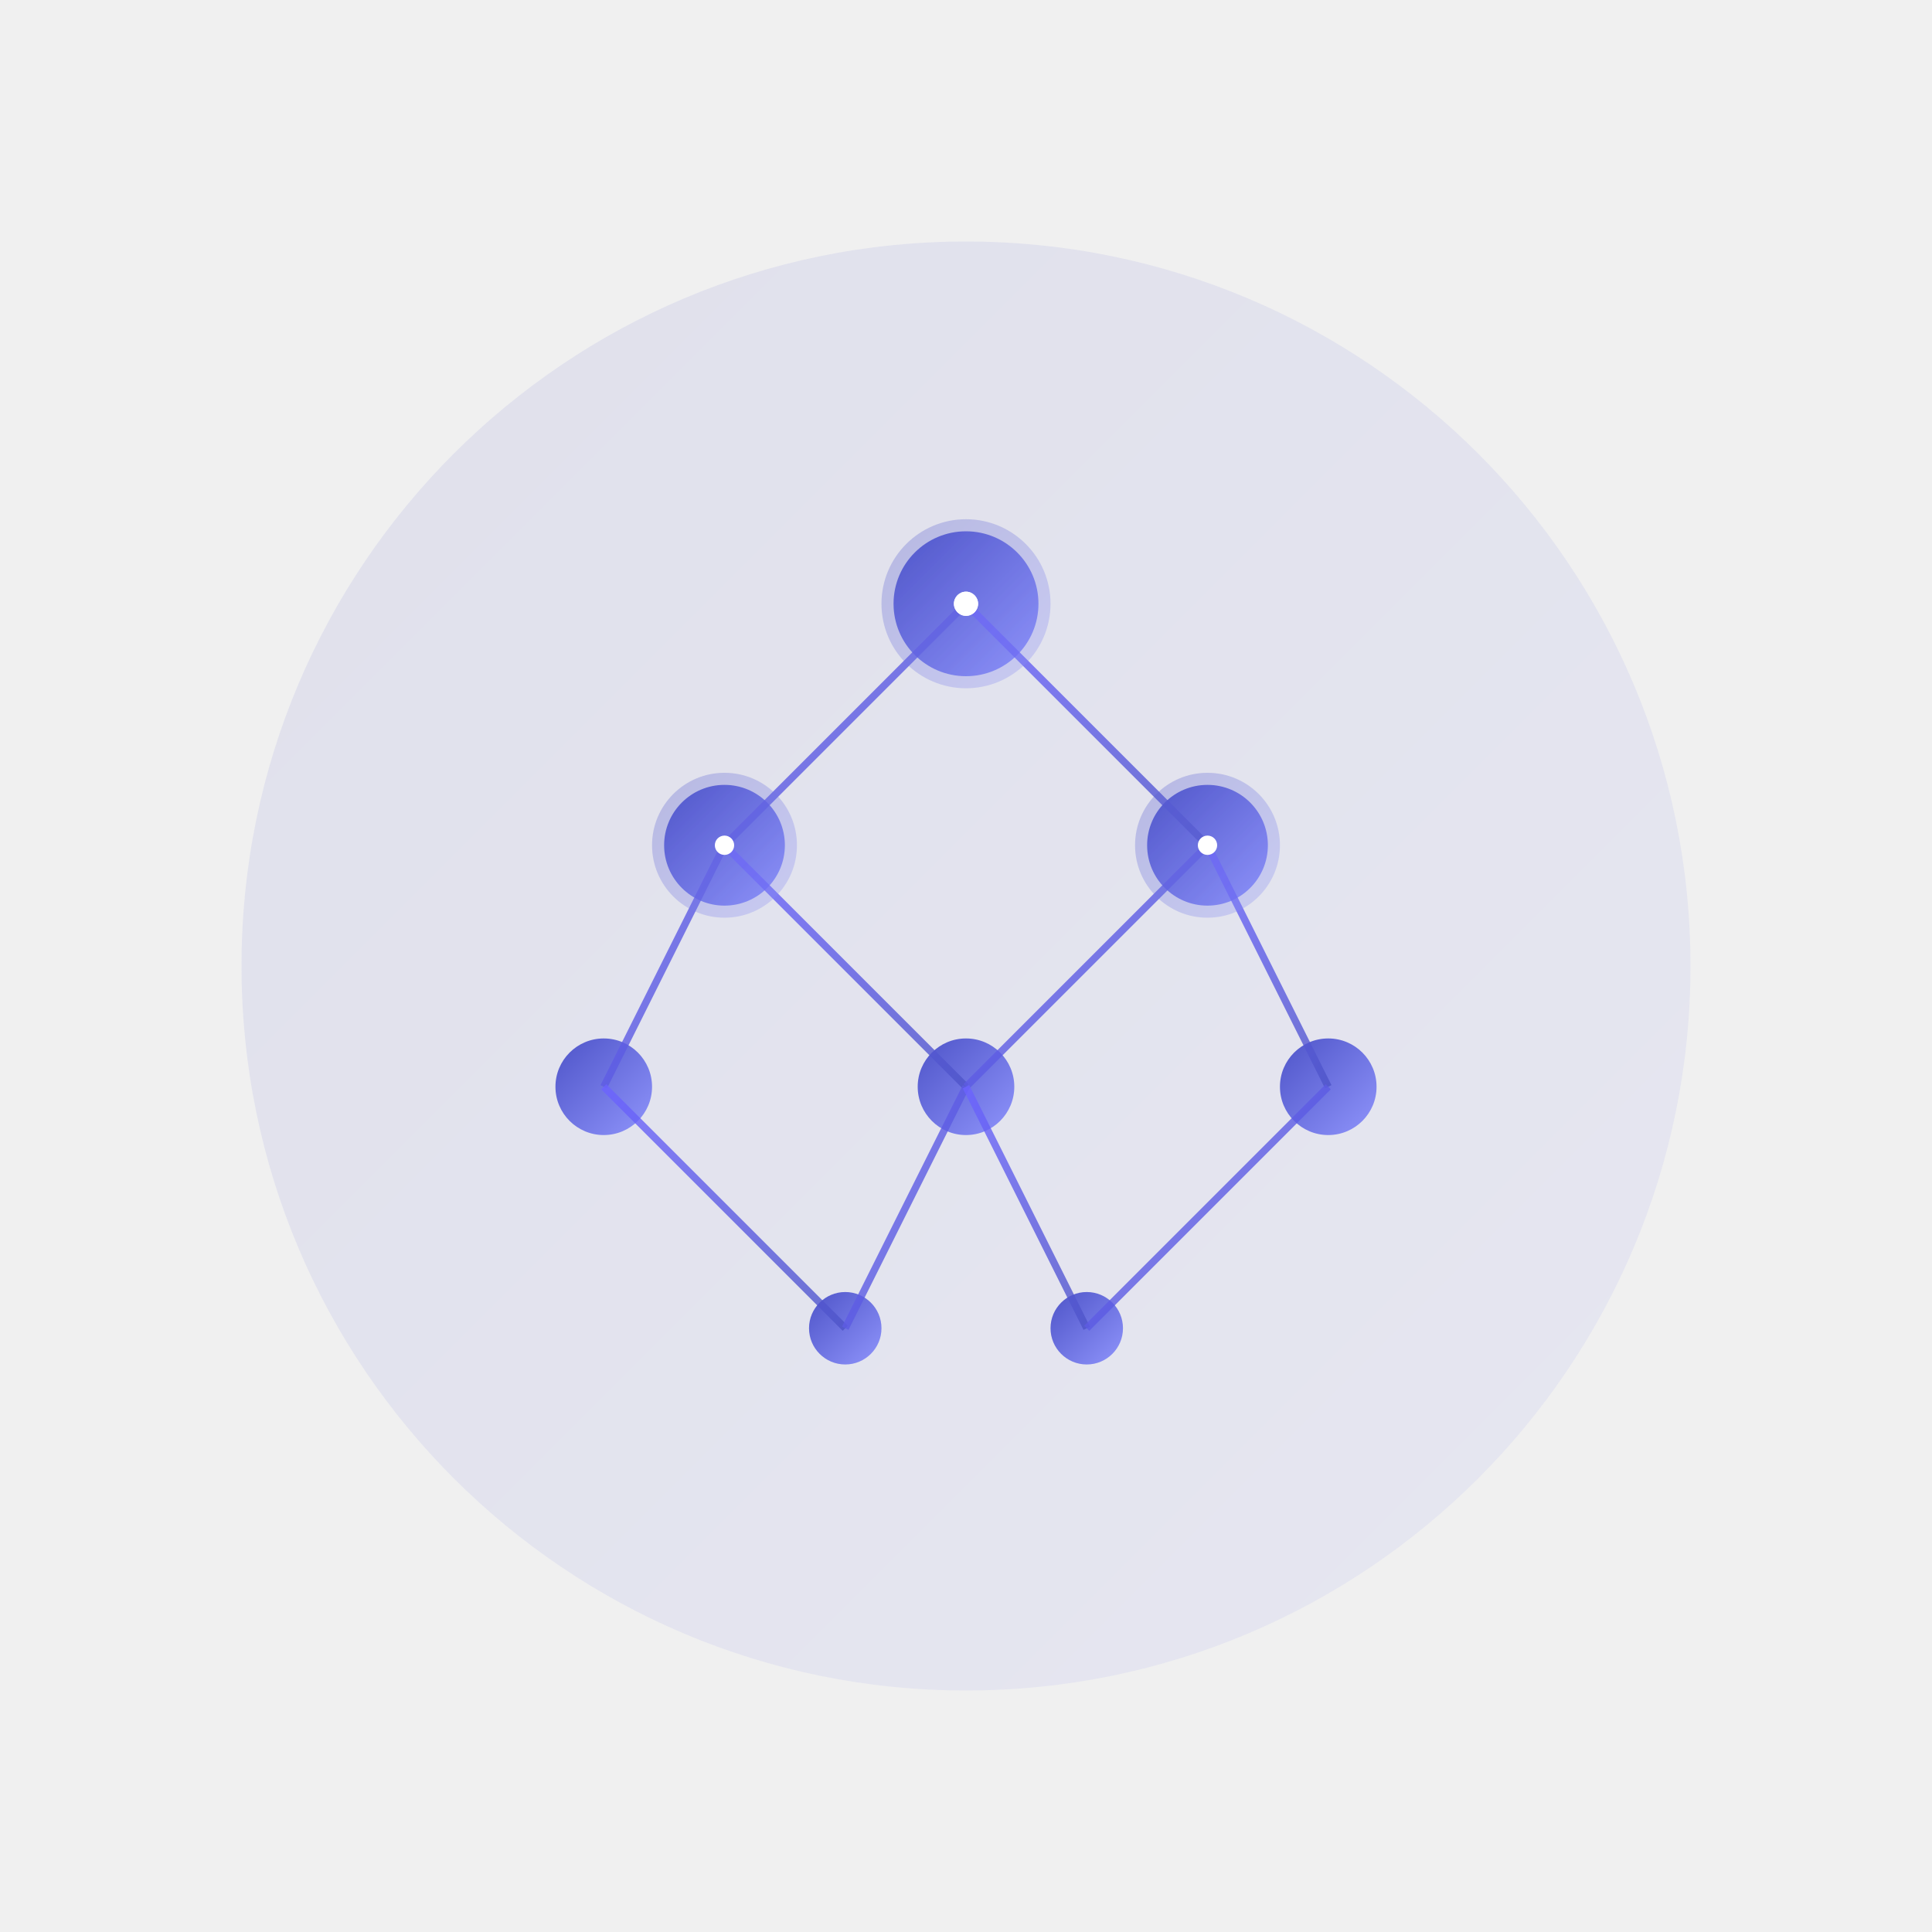
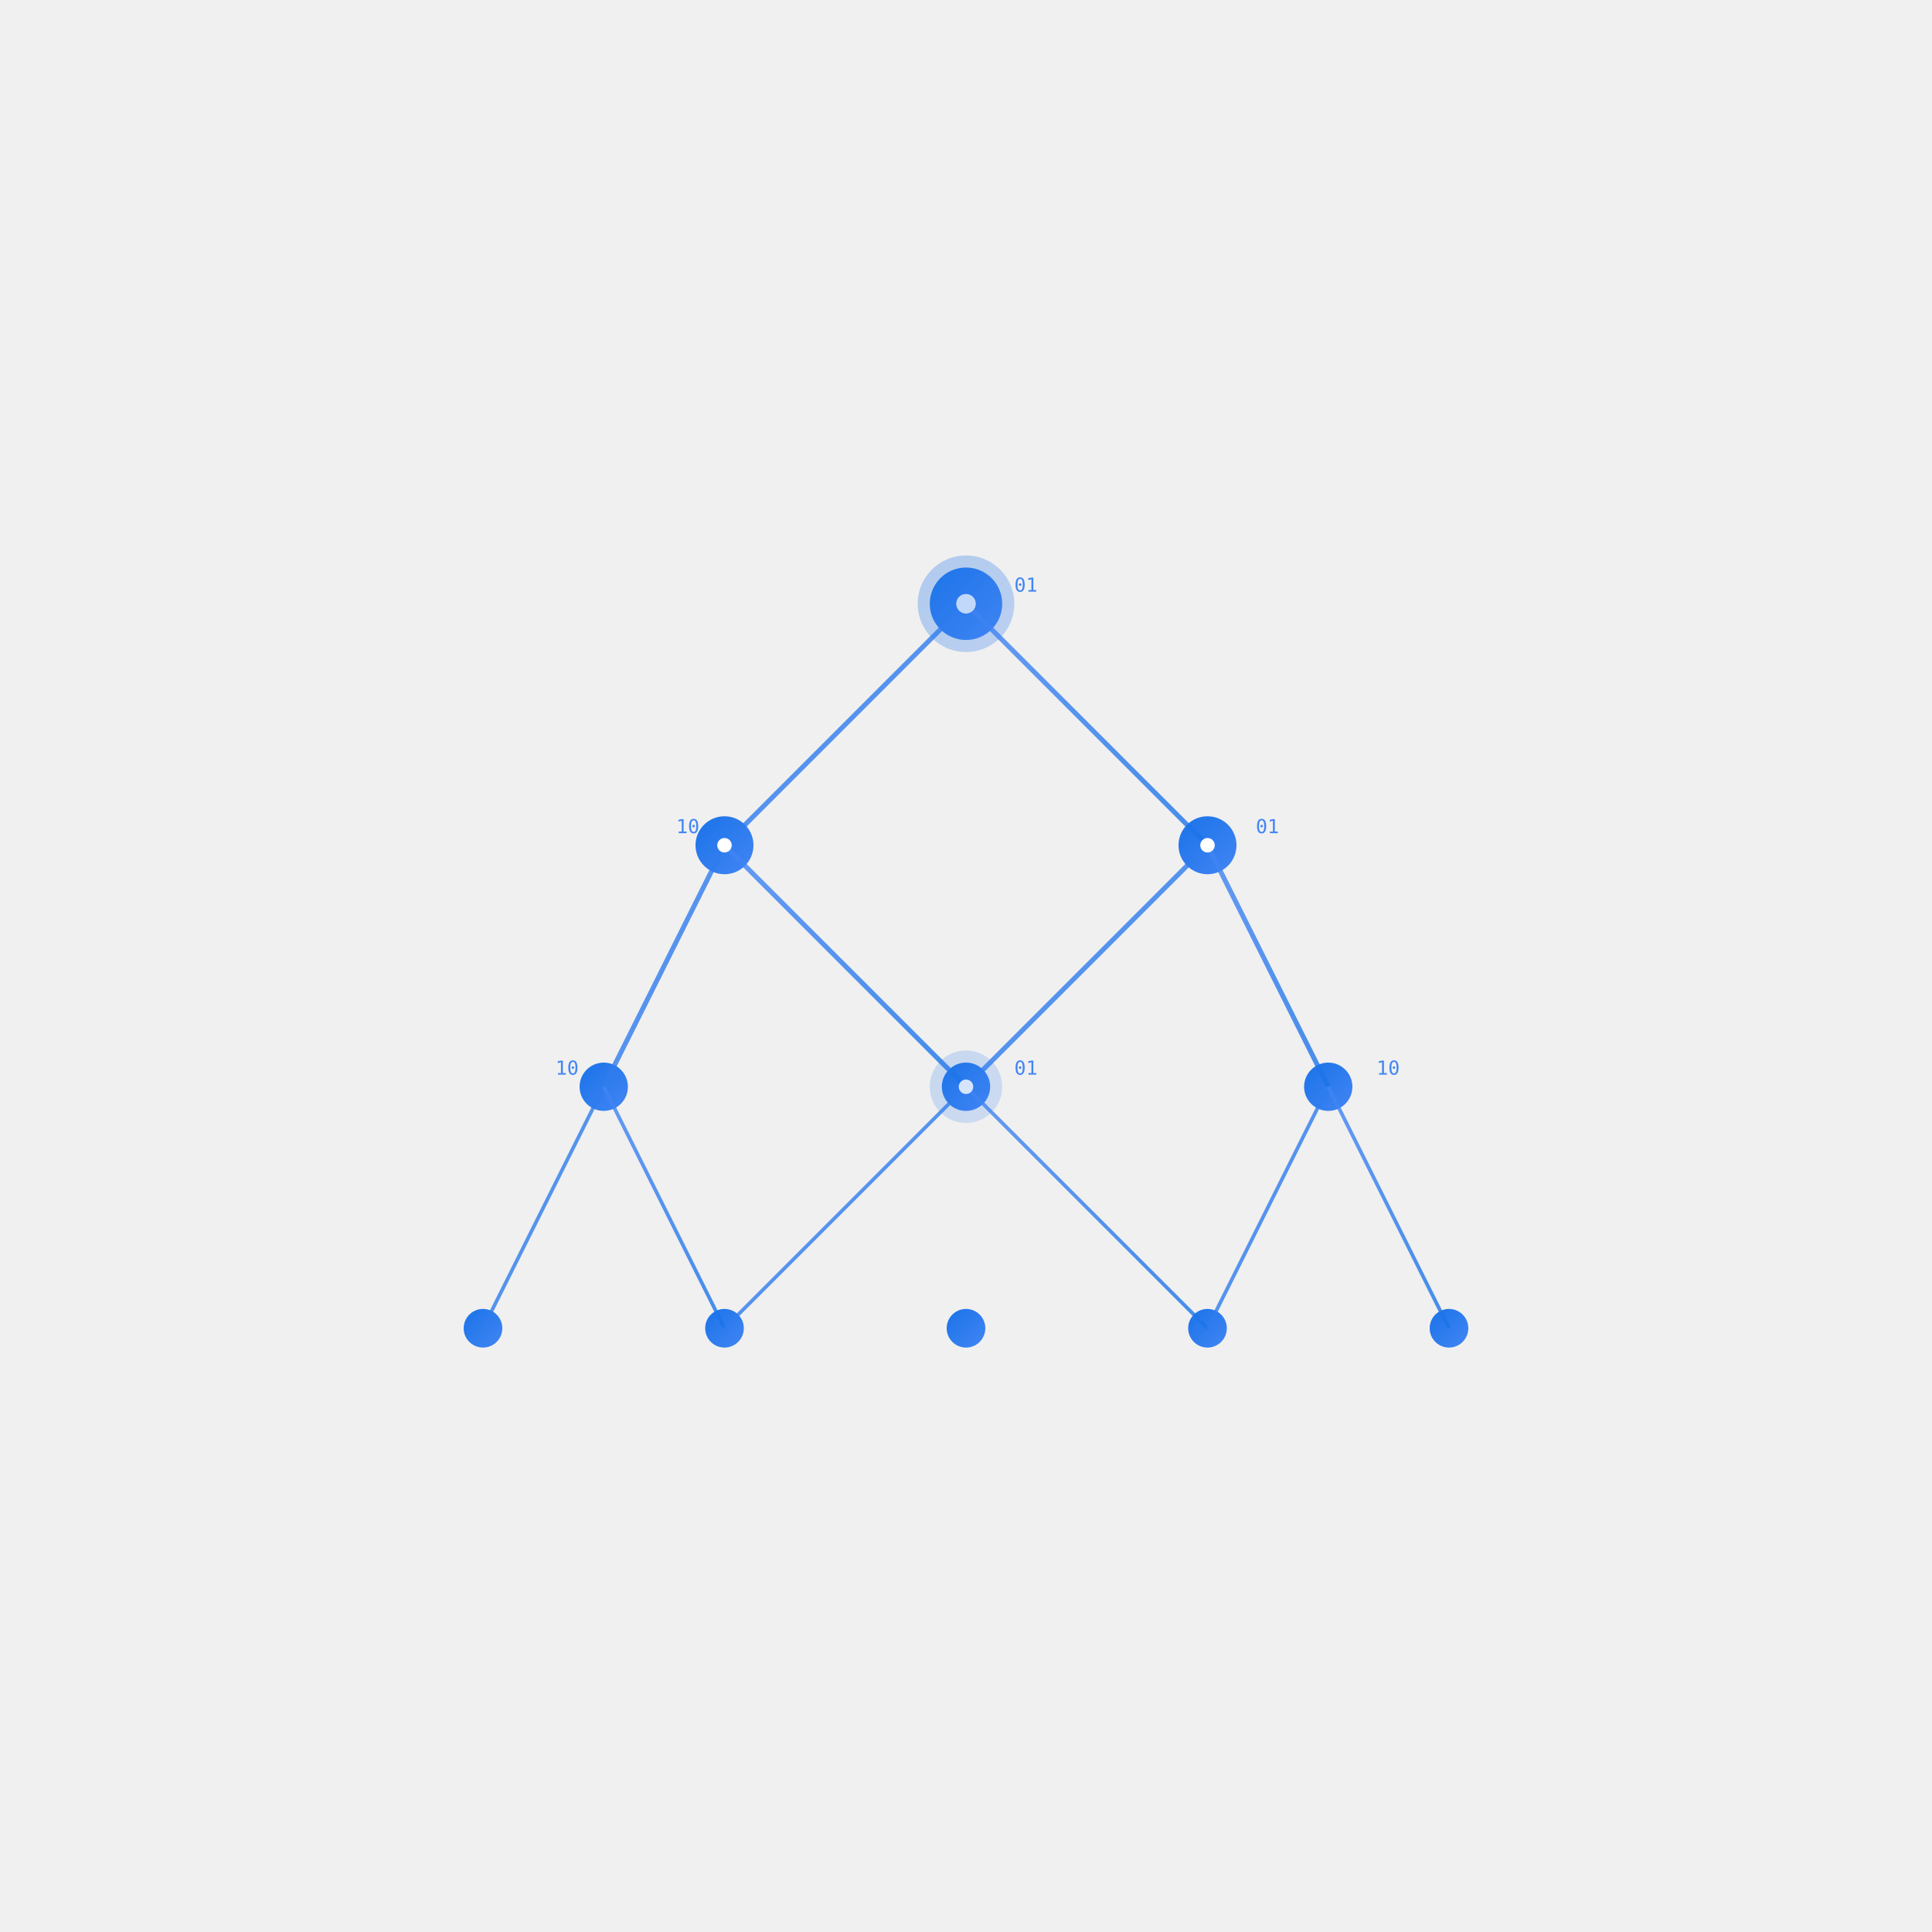
<svg xmlns="http://www.w3.org/2000/svg" width="800px" height="800px" viewBox="0 0 800 800" version="1.1">
  <defs>
    <linearGradient id="gradient1" x1="0%" y1="0%" x2="100%" y2="100%">
-       <stop offset="0%" style="stop-color:#4e54c8;stop-opacity:1" />
-       <stop offset="100%" style="stop-color:#8f94fb;stop-opacity:1" />
+       <stop offset="0%" style="stop-color:#1a73e8;stop-opacity:1" />
+       <stop offset="100%" style="stop-color:#4285f4;stop-opacity:1" />
    </linearGradient>
    <linearGradient id="gradient2" x1="0%" y1="0%" x2="100%" y2="100%">
-       <stop offset="0%" style="stop-color:#6c63ff;stop-opacity:0.8" />
-       <stop offset="100%" style="stop-color:#4e54c8;stop-opacity:0.8" />
+       <stop offset="0%" style="stop-color:#4285f4;stop-opacity:0.8" />
+       <stop offset="100%" style="stop-color:#1a73e8;stop-opacity:0.8" />
    </linearGradient>
  </defs>
  <g stroke="none" stroke-width="1" fill="none" fill-rule="evenodd">
-     <circle cx="400" cy="400" r="300" fill="url(#gradient1)" opacity="0.1" />
-     <circle cx="400" cy="250" r="30" fill="url(#gradient1)" />
-     <circle cx="300" cy="350" r="25" fill="url(#gradient1)" />
-     <circle cx="500" cy="350" r="25" fill="url(#gradient1)" />
-     <circle cx="250" cy="450" r="20" fill="url(#gradient1)" />
-     <circle cx="400" cy="450" r="20" fill="url(#gradient1)" />
-     <circle cx="550" cy="450" r="20" fill="url(#gradient1)" />
-     <circle cx="350" cy="550" r="15" fill="url(#gradient1)" />
-     <circle cx="450" cy="550" r="15" fill="url(#gradient1)" />
-     <line x1="400" y1="250" x2="300" y2="350" stroke="url(#gradient2)" stroke-width="3" />
-     <line x1="400" y1="250" x2="500" y2="350" stroke="url(#gradient2)" stroke-width="3" />
-     <line x1="300" y1="350" x2="250" y2="450" stroke="url(#gradient2)" stroke-width="3" />
-     <line x1="300" y1="350" x2="400" y2="450" stroke="url(#gradient2)" stroke-width="3" />
-     <line x1="500" y1="350" x2="400" y2="450" stroke="url(#gradient2)" stroke-width="3" />
-     <line x1="500" y1="350" x2="550" y2="450" stroke="url(#gradient2)" stroke-width="3" />
-     <line x1="250" y1="450" x2="350" y2="550" stroke="url(#gradient2)" stroke-width="3" />
-     <line x1="400" y1="450" x2="350" y2="550" stroke="url(#gradient2)" stroke-width="3" />
-     <line x1="400" y1="450" x2="450" y2="550" stroke="url(#gradient2)" stroke-width="3" />
-     <line x1="550" y1="450" x2="450" y2="550" stroke="url(#gradient2)" stroke-width="3" />
-     <circle cx="400" cy="250" r="35" fill="url(#gradient1)" opacity="0.3">
-       <animate attributeName="r" values="35;45;35" dur="3s" repeatCount="indefinite" />
-       <animate attributeName="opacity" values="0.3;0.1;0.3" dur="3s" repeatCount="indefinite" />
-     </circle>
-     <circle cx="300" cy="350" r="30" fill="url(#gradient1)" opacity="0.3">
-       <animate attributeName="r" values="30;40;30" dur="3s" repeatCount="indefinite" begin="0.5s" />
-       <animate attributeName="opacity" values="0.3;0.1;0.3" dur="3s" repeatCount="indefinite" begin="0.5s" />
-     </circle>
-     <circle cx="500" cy="350" r="30" fill="url(#gradient1)" opacity="0.3">
-       <animate attributeName="r" values="30;40;30" dur="3s" repeatCount="indefinite" begin="1s" />
-       <animate attributeName="opacity" values="0.3;0.1;0.3" dur="3s" repeatCount="indefinite" begin="1s" />
-     </circle>
-     <circle cx="400" cy="250" r="5" fill="#ffffff">
-       <animate attributeName="cx" values="400;300" dur="2s" repeatCount="indefinite" />
-       <animate attributeName="cy" values="250;350" dur="2s" repeatCount="indefinite" />
-       <animate attributeName="opacity" values="1;0" dur="2s" repeatCount="indefinite" />
-     </circle>
-     <circle cx="400" cy="250" r="5" fill="#ffffff">
-       <animate attributeName="cx" values="400;500" dur="2s" repeatCount="indefinite" begin="0.3s" />
-       <animate attributeName="cy" values="250;350" dur="2s" repeatCount="indefinite" begin="0.3s" />
-       <animate attributeName="opacity" values="1;0" dur="2s" repeatCount="indefinite" begin="0.3s" />
-     </circle>
-     <circle cx="300" cy="350" r="4" fill="#ffffff">
-       <animate attributeName="cx" values="300;250" dur="2s" repeatCount="indefinite" begin="0.6s" />
-       <animate attributeName="cy" values="350;450" dur="2s" repeatCount="indefinite" begin="0.6s" />
-       <animate attributeName="opacity" values="1;0" dur="2s" repeatCount="indefinite" begin="0.6s" />
-     </circle>
-     <circle cx="500" cy="350" r="4" fill="#ffffff">
-       <animate attributeName="cx" values="500;550" dur="2s" repeatCount="indefinite" begin="0.9s" />
-       <animate attributeName="cy" values="350;450" dur="2s" repeatCount="indefinite" begin="0.9s" />
-       <animate attributeName="opacity" values="1;0" dur="2s" repeatCount="indefinite" begin="0.9s" />
-     </circle>
+     <g transform="translate(100, 100)">
+       <circle cx="300" cy="150" r="15" fill="url(#gradient1)" />
+       <circle cx="200" cy="250" r="12" fill="url(#gradient1)" />
+       <circle cx="400" cy="250" r="12" fill="url(#gradient1)" />
+       <circle cx="150" cy="350" r="10" fill="url(#gradient1)" />
+       <circle cx="300" cy="350" r="10" fill="url(#gradient1)" />
+       <circle cx="450" cy="350" r="10" fill="url(#gradient1)" />
+       <circle cx="100" cy="450" r="8" fill="url(#gradient1)" />
+       <circle cx="200" cy="450" r="8" fill="url(#gradient1)" />
+       <circle cx="300" cy="450" r="8" fill="url(#gradient1)" />
+       <circle cx="400" cy="450" r="8" fill="url(#gradient1)" />
+       <circle cx="500" cy="450" r="8" fill="url(#gradient1)" />
+       <line x1="300" y1="150" x2="200" y2="250" stroke="url(#gradient2)" stroke-width="2" />
+       <line x1="300" y1="150" x2="400" y2="250" stroke="url(#gradient2)" stroke-width="2" />
+       <line x1="200" y1="250" x2="150" y2="350" stroke="url(#gradient2)" stroke-width="2" />
+       <line x1="200" y1="250" x2="300" y2="350" stroke="url(#gradient2)" stroke-width="2" />
+       <line x1="400" y1="250" x2="300" y2="350" stroke="url(#gradient2)" stroke-width="2" />
+       <line x1="400" y1="250" x2="450" y2="350" stroke="url(#gradient2)" stroke-width="2" />
+       <line x1="150" y1="350" x2="100" y2="450" stroke="url(#gradient2)" stroke-width="1.5" />
+       <line x1="150" y1="350" x2="200" y2="450" stroke="url(#gradient2)" stroke-width="1.5" />
+       <line x1="300" y1="350" x2="200" y2="450" stroke="url(#gradient2)" stroke-width="1.5" />
+       <line x1="300" y1="350" x2="300" y2="450" stroke="url(#gradient2)" stroke-width="1.5" />
+       <line x1="300" y1="350" x2="400" y2="450" stroke="url(#gradient2)" stroke-width="1.5" />
+       <line x1="450" y1="350" x2="400" y2="450" stroke="url(#gradient2)" stroke-width="1.5" />
+       <line x1="450" y1="350" x2="500" y2="450" stroke="url(#gradient2)" stroke-width="1.5" />
+       <circle cx="300" cy="150" r="4" fill="#ffffff">
+         <animate attributeName="cx" values="300;200" dur="3s" repeatCount="indefinite" />
+         <animate attributeName="cy" values="150;250" dur="3s" repeatCount="indefinite" />
+         <animate attributeName="opacity" values="1;0" dur="3s" repeatCount="indefinite" />
+       </circle>
+       <circle cx="300" cy="150" r="4" fill="#ffffff">
+         <animate attributeName="cx" values="300;400" dur="2.5s" repeatCount="indefinite" begin="0.2s" />
+         <animate attributeName="cy" values="150;250" dur="2.5s" repeatCount="indefinite" begin="0.2s" />
+         <animate attributeName="opacity" values="1;0" dur="2.5s" repeatCount="indefinite" begin="0.2s" />
+       </circle>
+       <circle cx="200" cy="250" r="3" fill="#ffffff">
+         <animate attributeName="cx" values="200;150" dur="2.8s" repeatCount="indefinite" begin="0.5s" />
+         <animate attributeName="cy" values="250;350" dur="2.8s" repeatCount="indefinite" begin="0.5s" />
+         <animate attributeName="opacity" values="1;0" dur="2.8s" repeatCount="indefinite" begin="0.5s" />
+       </circle>
+       <circle cx="400" cy="250" r="3" fill="#ffffff">
+         <animate attributeName="cx" values="400;450" dur="2.2s" repeatCount="indefinite" begin="0.7s" />
+         <animate attributeName="cy" values="250;350" dur="2.2s" repeatCount="indefinite" begin="0.7s" />
+         <animate attributeName="opacity" values="1;0" dur="2.2s" repeatCount="indefinite" begin="0.7s" />
+       </circle>
+       <circle cx="300" cy="350" r="3" fill="#ffffff">
+         <animate attributeName="cx" values="300;300" dur="2s" repeatCount="indefinite" begin="1s" />
+         <animate attributeName="cy" values="350;450" dur="2s" repeatCount="indefinite" begin="1s" />
+         <animate attributeName="opacity" values="1;0" dur="2s" repeatCount="indefinite" begin="1s" />
+       </circle>
+       <circle cx="300" cy="150" r="20" fill="url(#gradient1)" opacity="0.3">
+         <animate attributeName="r" values="20;30;20" dur="4s" repeatCount="indefinite" />
+         <animate attributeName="opacity" values="0.3;0.1;0.3" dur="4s" repeatCount="indefinite" />
+       </circle>
+       <circle cx="300" cy="350" r="15" fill="url(#gradient1)" opacity="0.2">
+         <animate attributeName="r" values="15;25;15" dur="5s" repeatCount="indefinite" begin="1s" />
+         <animate attributeName="opacity" values="0.2;0.05;0.2" dur="5s" repeatCount="indefinite" begin="1s" />
+       </circle>
+       <text x="320" y="145" font-family="monospace" font-size="8" fill="#4285f4">01</text>
+       <text x="180" y="245" font-family="monospace" font-size="8" fill="#4285f4">10</text>
+       <text x="420" y="245" font-family="monospace" font-size="8" fill="#4285f4">01</text>
+       <text x="130" y="345" font-family="monospace" font-size="8" fill="#4285f4">10</text>
+       <text x="320" y="345" font-family="monospace" font-size="8" fill="#4285f4">01</text>
+       <text x="470" y="345" font-family="monospace" font-size="8" fill="#4285f4">10</text>
+     </g>
  </g>
</svg>
